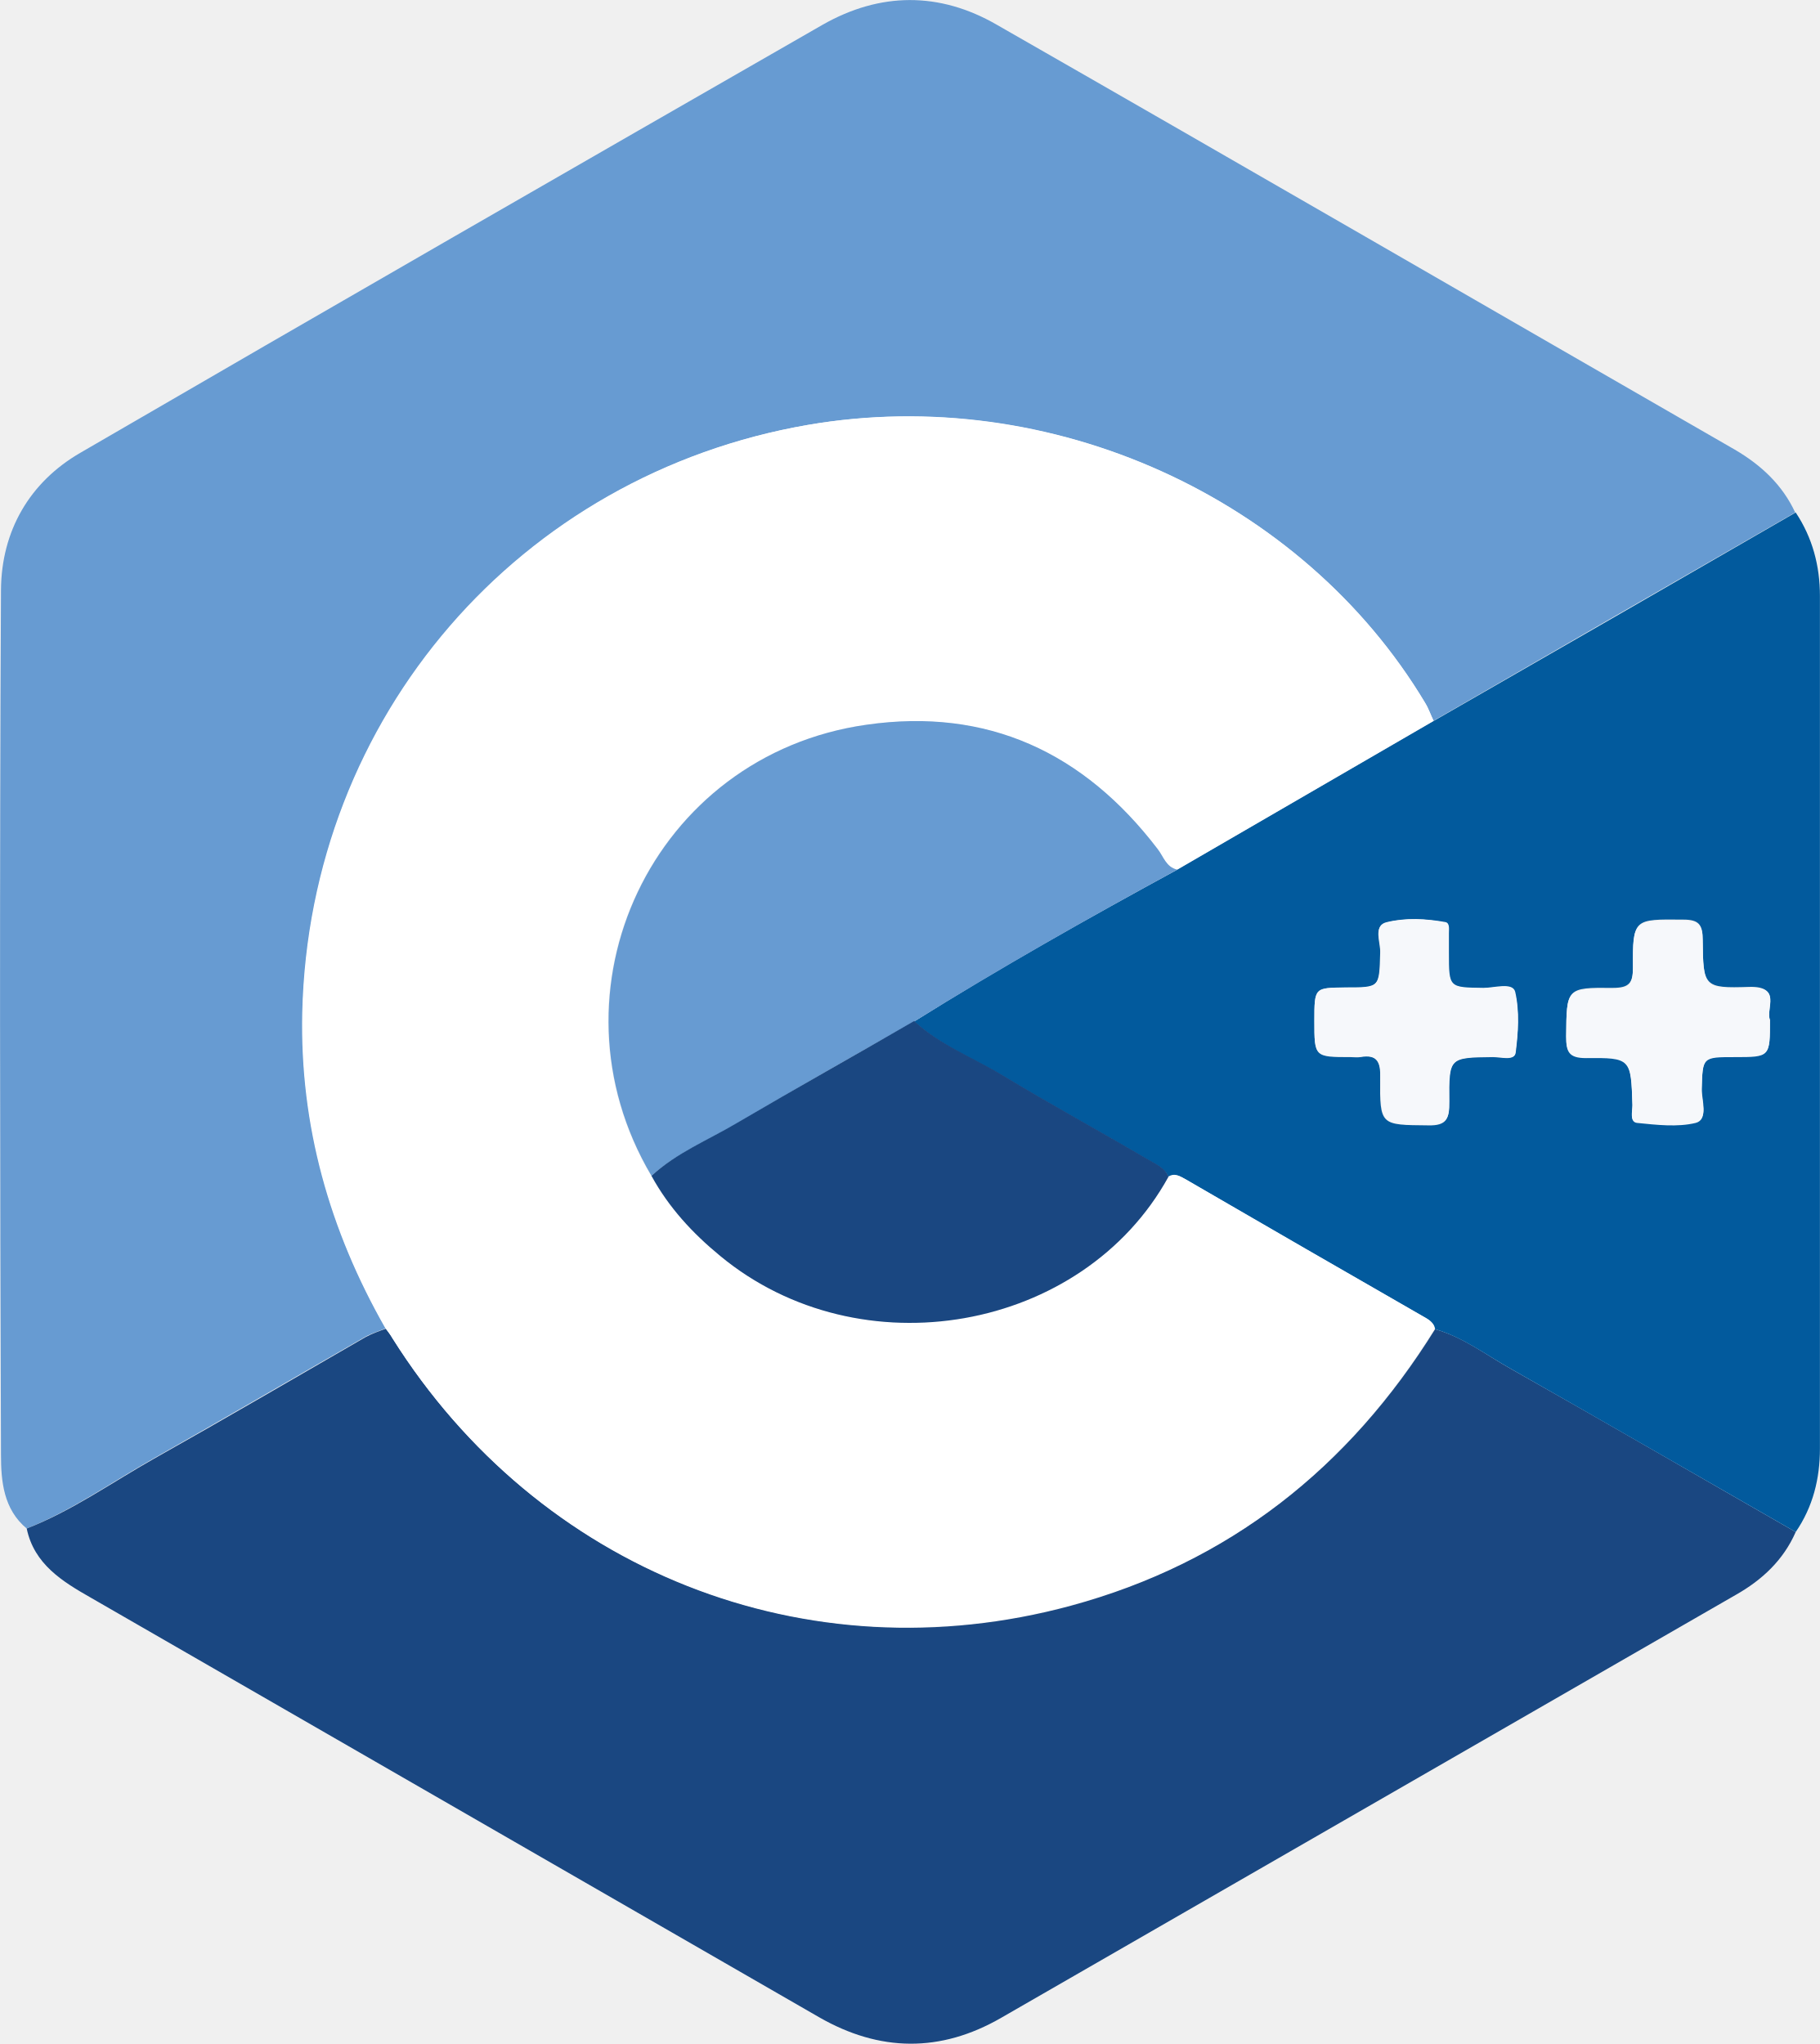
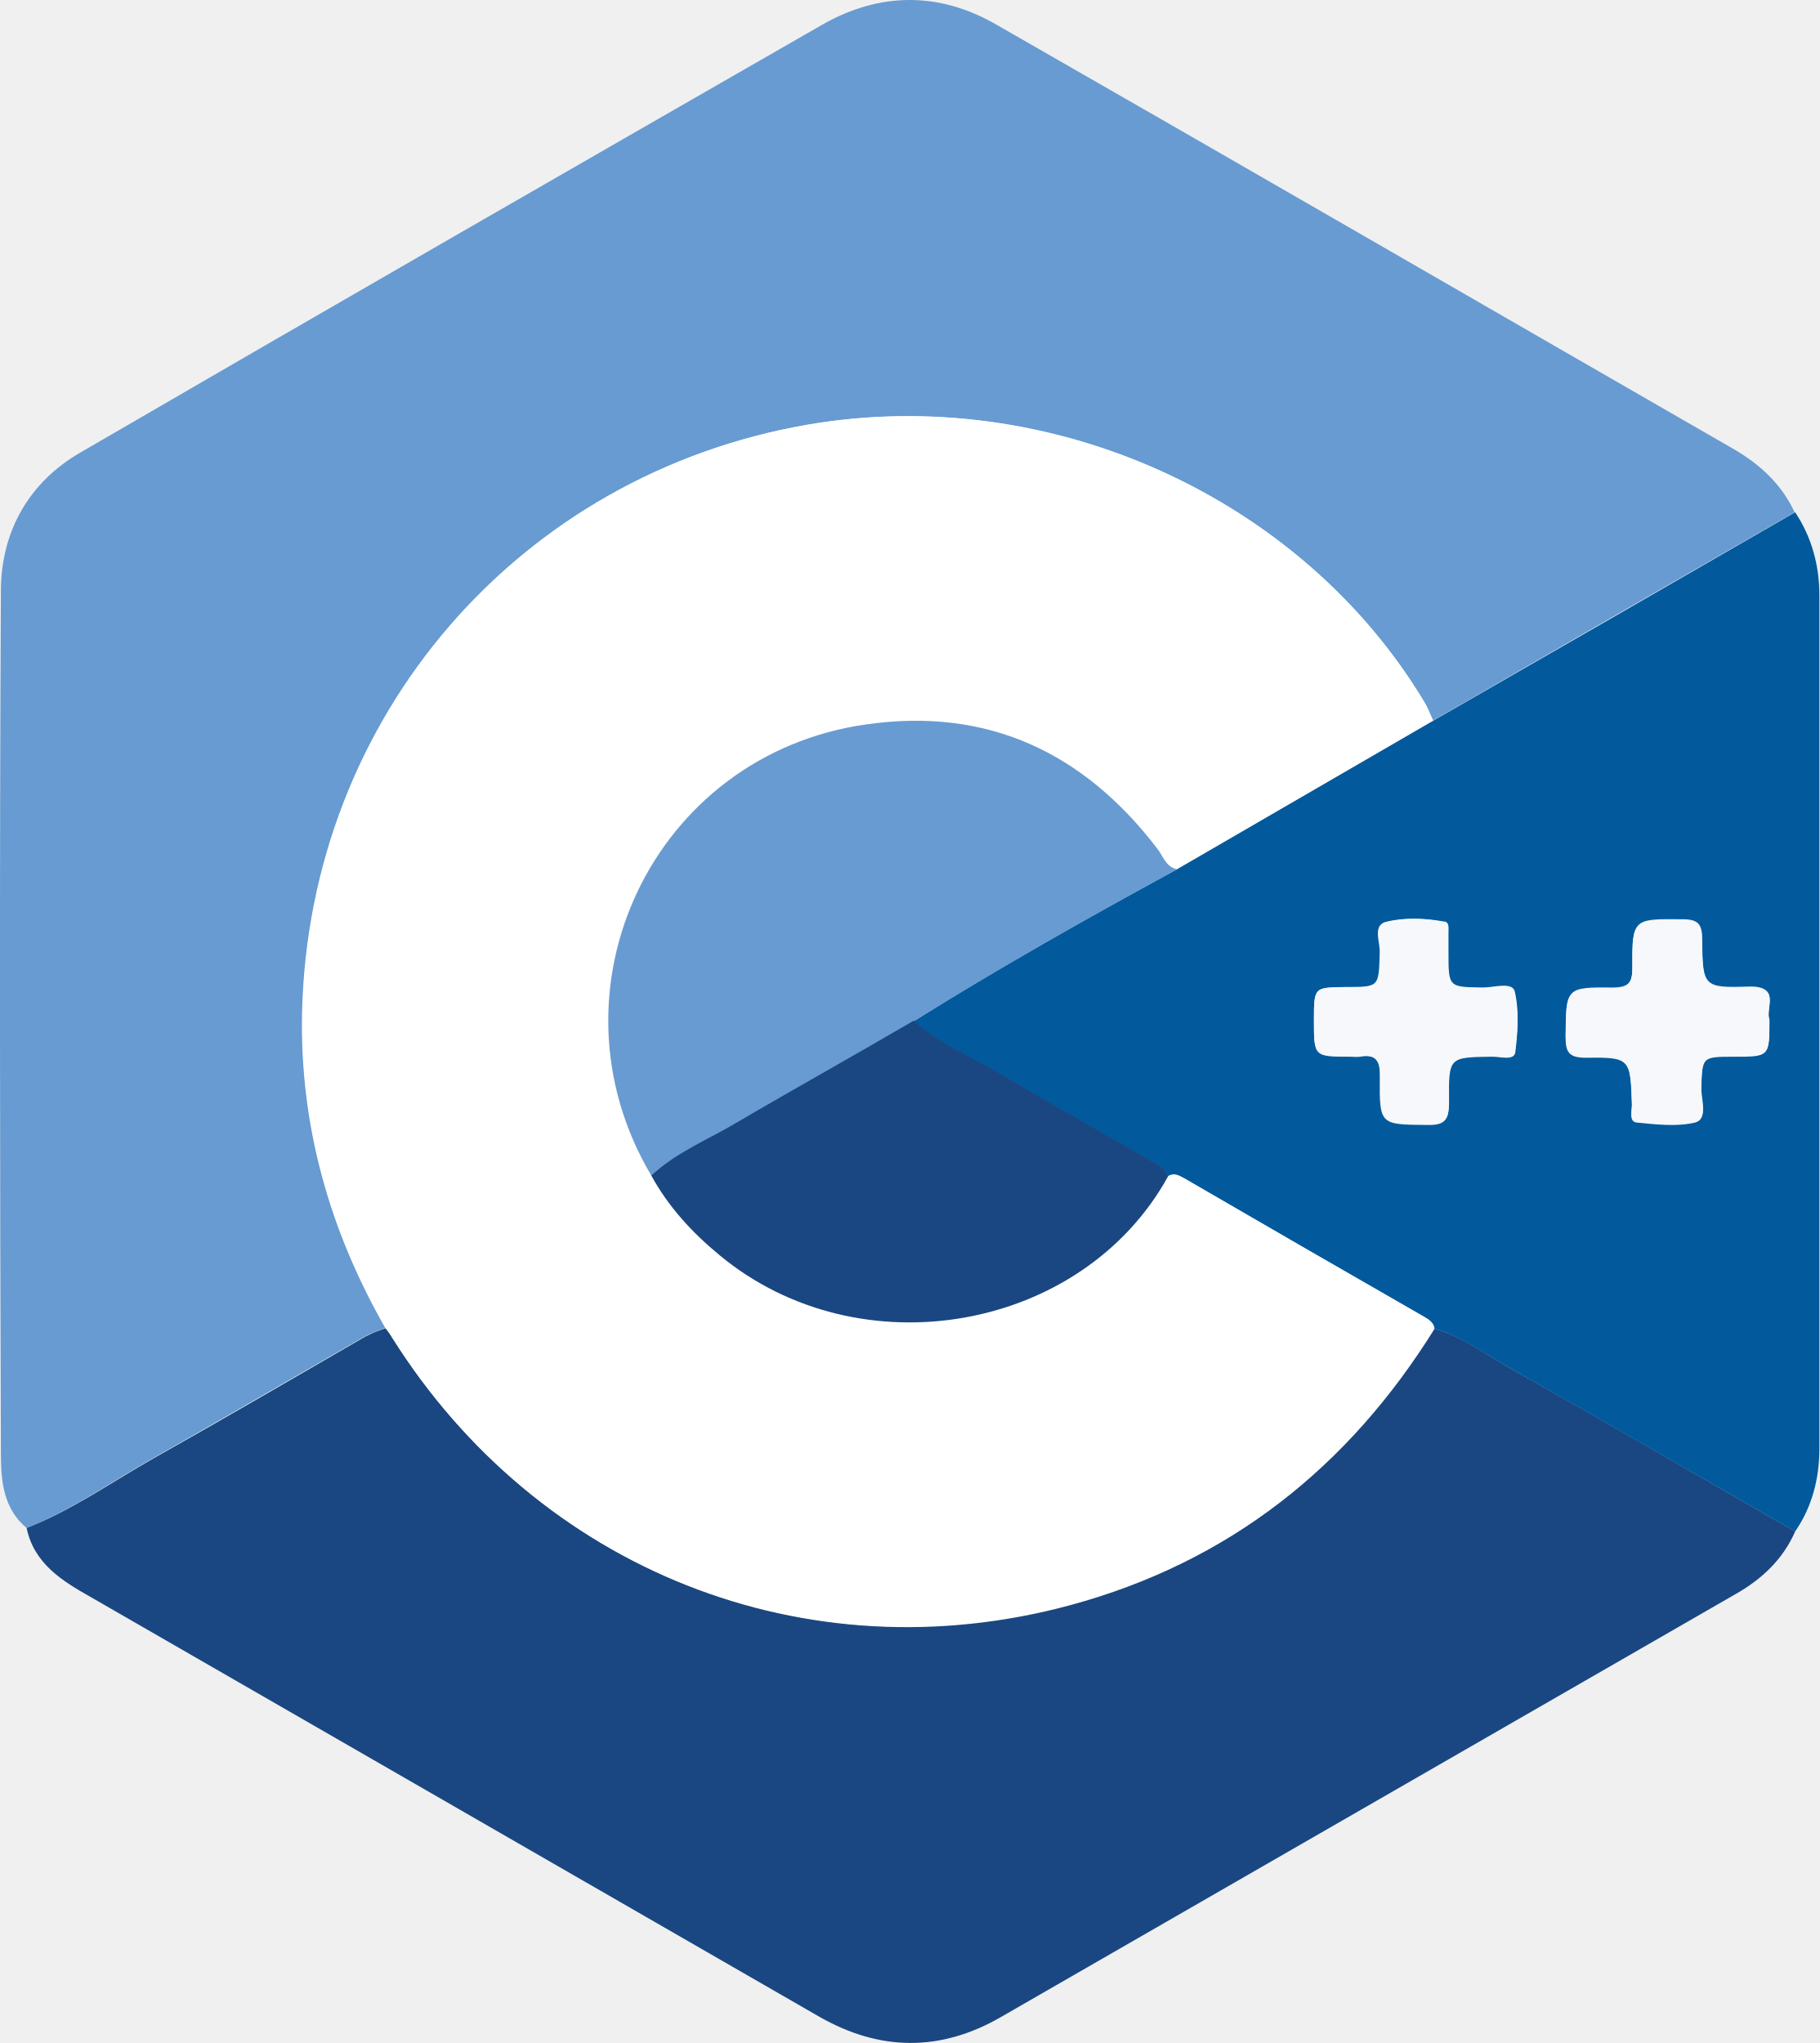
- <svg xmlns="http://www.w3.org/2000/svg" version="1.1" id="Layer_1" x="0px" y="0px" viewBox="0 0 367.9 413.2" enable-background="new 0 0 367.9 413.2" xml:space="preserve">
+ <svg xmlns="http://www.w3.org/2000/svg" version="1.1" id="Layer_1" x="0px" y="0px" viewBox="19.5 0.1 2774.9 3116.1" enable-background="new 19.5 0.1 2774.9 3116.1" xml:space="preserve">
  <g>
    <g>
-       <path fill="#679BD2" d="M5.4,309c-4.7-3.9-5.2-9.6-5.2-14.9c-0.2-58.3-0.3-116.6,0-174.9c0.1-11.8,5.7-21.7,16.1-27.7    c49.9-29,100-57.8,150-86.5c11.6-6.6,23.6-6.7,35.2,0c49.8,28.5,99.5,57.3,149.2,85.9c5.3,3.1,9.6,7.1,12.2,12.7    c-24.4,14-48.7,28-73.1,42.1c-0.6-1.2-1-2.4-1.7-3.6c-24.8-41.5-75.7-64.6-124.8-56.2C105.3,96,62.6,144.8,61.2,204.7    c-0.5,22.7,5.5,44,16.8,63.8c-1.4,0.6-2.8,1-4.1,1.7c-14.3,8.2-28.5,16.5-42.8,24.6C22.6,299.6,14.6,305.3,5.4,309z" />
-       <path fill="#1A4781" d="M5.4,309c9.2-3.6,17.2-9.3,25.7-14.1c14.4-8.1,28.6-16.4,42.8-24.6c1.3-0.7,2.7-1.2,4.1-1.7    c0.5,0.7,1,1.3,1.4,2c29.5,46.9,83.6,68.5,137.1,54c32-8.7,56.2-27.9,73.6-55.9c5.7,1.6,10.3,5.2,15.3,8    c19.3,10.9,38.4,22,57.6,33c-2.5,5.7-6.8,9.7-12.1,12.7c-49.5,28.5-99,57-148.5,85.5c-12.3,7.1-24.6,6.9-36.8-0.1    c-49.1-28.3-98.1-56.5-147.2-84.8C12.6,319.7,6.9,316.2,5.4,309z" />
-       <path fill="#025A9D" d="M363,309.7c-19.2-11-38.4-22.1-57.6-33c-5-2.8-9.7-6.4-15.3-8c-0.1-1.1-0.9-1.6-1.8-2.2    c-16.2-9.3-32.4-18.6-48.5-28c-1.2-0.7-2.2-1.4-3.6-0.5c-0.7-1.9-2.6-2.6-4.1-3.5c-9.7-5.7-19.6-11.1-29.2-16.9    c-6-3.6-12.8-6.2-18.1-11.1c17.4-10.9,35.2-20.9,53.2-30.7c17.3-10,34.6-20.1,51.9-30.1c24.4-14,48.7-28,73.1-42.1    c3.4,5.1,4.9,10.8,4.9,16.9c0,57.4,0,114.9,0,172.3C367.9,298.9,366.5,304.6,363,309.7z M265.7,206.4c0,7.3,0,7.3,7.3,7.3    c0.7,0,1.3,0.1,2,0c3.4-0.6,4.1,1,4,4.2c-0.1,9.7,0.1,9.5,9.7,9.6c3.8,0.1,4.3-1.4,4.2-4.7c-0.1-9,0-9,8.9-9.1    c1.6,0,4.3,0.8,4.5-0.8c0.6-4.1,0.9-8.4-0.1-12.3c-0.5-2-4.2-0.8-6.4-0.8c-7-0.1-7-0.1-7-7.1c0-1.3,0-2.7,0-4c0-0.8,0.2-2-0.7-2.2    c-3.9-0.8-8.1-1-11.8,0c-2.8,0.7-1.2,4-1.3,6.1c-0.2,7.1-0.1,7.1-7,7.1C265.7,199.6,265.7,199.6,265.7,206.4z M357.8,206.2    c-0.9-2.2,2.4-6.9-4.2-6.7c-9.2,0.3-9.3,0-9.4-9.6c0-3-0.8-4-3.9-4c-10.1-0.1-10.2-0.2-10.2,9.6c0,3.2-0.7,4.2-4.1,4.2    c-9.4-0.1-9.3,0.1-9.4,9.7c0,3,0.5,4.3,4,4.3c9.1-0.1,9.1,0.1,9.4,9.6c0,1.3-0.6,3.4,0.9,3.5c3.9,0.4,8.1,1,11.9,0    c2.6-0.7,1.2-4.4,1.2-6.7c0.2-6.6,0.1-6.6,6.7-6.6C357.8,213.6,357.8,213.6,357.8,206.2z" />
-       <path fill="#FFFFFF" d="M236.1,237.9c1.4-0.9,2.4-0.1,3.6,0.5c16.2,9.4,32.3,18.7,48.5,28c0.9,0.5,1.6,1.1,1.8,2.2    c-17.4,28.1-41.6,47.3-73.6,55.9c-53.4,14.5-107.6-7.1-137.1-54c-0.4-0.7-0.9-1.4-1.4-2c-11.3-19.8-17.3-41-16.8-63.8    c1.4-59.9,44-108.8,102.2-118.8c49.1-8.5,99.9,14.7,124.8,56.2c0.7,1.1,1.1,2.4,1.7,3.6c-17.3,10-34.6,20.1-51.9,30.1    c-2.3-0.4-2.8-2.6-4-4.2c-14.8-19.5-34.3-28.5-58.8-25.1c-43.2,6.1-65.7,53.7-43.5,91.2c3.5,6.3,8.3,11.5,13.9,16.1    C173.8,277.3,218.9,269.4,236.1,237.9z" />
-       <path fill="#679BD2" d="M131.7,237.7c-22.2-37.5,0.3-85.1,43.5-91.2c24.4-3.5,43.9,5.6,58.8,25.1c1.2,1.5,1.7,3.7,4,4.2    c-18,9.8-35.8,19.9-53.2,30.7c-12,6.8-24,13.6-35.8,20.6C143.2,230.5,136.8,233.1,131.7,237.7z" />
-       <path fill="#1A4781" d="M131.7,237.7c5.1-4.7,11.4-7.2,17.3-10.7c11.9-7,23.9-13.7,35.8-20.6c5.3,4.9,12,7.4,18.1,11.1    c9.6,5.8,19.5,11.2,29.2,16.9c1.5,0.9,3.4,1.6,4.1,3.5c-17.3,31.4-62.3,39.4-90.6,16C140,249.3,135.2,244.1,131.7,237.7z" />
-       <path fill="#F6F8FB" d="M265.7,206.4c0-6.7,0-6.7,6.4-6.8c6.9,0,6.8,0,7-7.1c0.1-2.1-1.6-5.5,1.3-6.1c3.8-0.9,7.9-0.7,11.8,0    c0.9,0.2,0.7,1.4,0.7,2.2c0,1.3,0,2.7,0,4c0,7.1,0,7,7,7.1c2.2,0,5.9-1.2,6.4,0.8c0.9,3.9,0.6,8.3,0.1,12.3    c-0.2,1.6-2.9,0.8-4.5,0.8c-8.9,0.1-9,0.1-8.9,9.1c0,3.2-0.4,4.7-4.2,4.7c-9.6-0.1-9.7,0.1-9.7-9.6c0-3.1-0.6-4.7-4-4.2    c-0.6,0.1-1.3,0-2,0C265.7,213.6,265.7,213.6,265.7,206.4z" />
-       <path fill="#F6F8FB" d="M357.8,206.2c0,7.5,0,7.5-7.1,7.5c-6.6,0-6.5,0-6.7,6.6c-0.1,2.3,1.4,6-1.2,6.7c-3.7,0.9-7.9,0.4-11.9,0    c-1.5-0.2-0.9-2.3-0.9-3.5c-0.3-9.5-0.3-9.7-9.4-9.6c-3.5,0-4-1.3-4-4.3c0.1-9.7-0.1-9.8,9.4-9.7c3.4,0,4.1-1,4.1-4.2    c-0.1-9.8,0.1-9.7,10.2-9.6c3.1,0,3.9,1,3.9,4c0.1,9.6,0.2,9.9,9.4,9.6C360.3,199.3,356.9,203.9,357.8,206.2z" />
+       <path fill="#679BD2" d="M60.1,2330.7c-35.5-29.4-39.2-72.4-39.2-112.4c-1.5-439.7-2.3-879.5,0-1319.2c0.8-89,43-163.7,121.4-208.9    c376.4-218.7,754.3-436,1131.4-652.5c87.5-49.8,178-50.5,265.5,0c375.6,215,750.5,432.2,1125.4,647.9c40,23.4,72.4,53.6,92,95.8    c-184,105.6-367.3,211.2-551.4,317.6c-4.5-9.1-7.5-18.1-12.8-27.2c-187.1-313-571-487.3-941.3-423.9    C813.6,724.1,491.6,1092.2,481,1544c-3.8,171.2,41.5,331.9,126.7,481.2c-10.6,4.5-21.1,7.5-30.9,12.8    c-107.9,61.9-215,124.5-322.8,185.6C189.8,2259.8,129.5,2302.8,60.1,2330.7z" />
+       <path fill="#1A4781" d="M60.1,2330.7c69.4-27.2,129.7-70.1,193.9-106.4c108.6-61.1,215.7-123.7,322.8-185.6    c9.8-5.3,20.4-9.1,30.9-12.8c3.8,5.3,7.5,9.8,10.6,15.1c222.5,353.8,630.6,516.7,1034.1,407.3c241.4-65.6,423.9-210.4,555.2-421.6    c43,12.1,77.7,39.2,115.4,60.3c145.6,82.2,289.6,165.9,434.5,248.9c-18.9,43-51.3,73.2-91.3,95.8    c-373.4,215-746.7,429.9-1120.1,644.9c-92.8,53.6-185.6,52-277.6-0.8c-370.4-213.5-740-426.2-1110.3-639.6    C114.4,2411.5,71.4,2385.1,60.1,2330.7z" />
+       <path fill="#025A9D" d="M2757.4,2336c-144.8-83-289.6-166.7-434.5-248.9c-37.7-21.1-73.2-48.3-115.4-60.3    c-0.8-8.3-6.8-12.1-13.6-16.6c-122.2-70.1-244.4-140.3-365.8-211.2c-9.1-5.3-16.6-10.6-27.2-3.8c-5.3-14.3-19.6-19.6-30.9-26.4    c-73.2-43-147.8-83.7-220.3-127.5c-45.3-27.2-96.5-46.8-136.5-83.7c131.2-82.2,265.5-157.6,401.3-231.6    c130.5-75.4,261-151.6,391.5-227c184-105.6,367.3-211.2,551.4-317.6c25.6,38.5,37,81.5,37,127.5c0,433,0,866.7,0,1299.6    C2794.4,2254.6,2783.8,2297.6,2757.4,2336z M2023.5,1556.8c0,55.1,0,55.1,55.1,55.1c5.3,0,9.8,0.8,15.1,0    c25.6-4.5,30.9,7.5,30.2,31.7c-0.8,73.2,0.8,71.7,73.2,72.4c28.7,0.8,32.4-10.6,31.7-35.5c-0.8-67.9,0-67.9,67.1-68.6    c12.1,0,32.4,6,33.9-6c4.5-30.9,6.8-63.4-0.8-92.8c-3.8-15.1-31.7-6-48.3-6c-52.8-0.8-52.8-0.8-52.8-53.6c0-9.8,0-20.4,0-30.2    c0-6,1.5-15.1-5.3-16.6c-29.4-6-61.1-7.5-89,0c-21.1,5.3-9.1,30.2-9.8,46c-1.5,53.6-0.8,53.6-52.8,53.6    C2023.5,1505.6,2023.5,1505.6,2023.5,1556.8z M2718.2,1555.3c-6.8-16.6,18.1-52-31.7-50.5c-69.4,2.3-70.1,0-70.9-72.4    c0-22.6-6-30.2-29.4-30.2c-76.2-0.8-76.9-1.5-76.9,72.4c0,24.1-5.3,31.7-30.9,31.7c-70.9-0.8-70.1,0.8-70.9,73.2    c0,22.6,3.8,32.4,30.2,32.4c68.6-0.8,68.6,0.8,70.9,72.4c0,9.8-4.5,25.6,6.8,26.4c29.4,3,61.1,7.5,89.8,0    c19.6-5.3,9.1-33.2,9.1-50.5c1.5-49.8,0.8-49.8,50.5-49.8C2718.2,1611.2,2718.2,1611.2,2718.2,1555.3z" />
+       <path fill="#FFFFFF" d="M1800.2,1794.4c10.6-6.8,18.1-0.8,27.2,3.8c122.2,70.9,243.6,141.1,365.8,211.2    c6.8,3.8,12.1,8.3,13.6,16.6c-131.2,212-313.8,356.8-555.2,421.6C1248.9,2557,840,2394.1,617.5,2040.3c-3-5.3-6.8-10.6-10.6-15.1    C521.7,1875.9,476.5,1716,480.2,1544c10.6-451.8,331.9-820.7,770.9-896.1c370.4-64.1,753.5,110.9,941.3,423.9    c5.3,8.3,8.3,18.1,12.8,27.2c-130.5,75.4-261,151.6-391.5,227c-17.3-3-21.1-19.6-30.2-31.7c-111.6-147.1-258.7-215-443.5-189.3    c-325.9,46-495.6,405.1-328.1,687.9c26.4,47.5,62.6,86.7,104.8,121.4C1330.3,2091.6,1670.5,2032,1800.2,1794.4z" />
+       <path fill="#679BD2" d="M1012.8,1792.9c-167.5-282.9,2.3-641.9,328.1-687.9c184-26.4,331.1,42.2,443.5,189.3    c9.1,11.3,12.8,27.9,30.2,31.7c-135.8,73.9-270,150.1-401.3,231.6c-90.5,51.3-181,102.6-270,155.4    C1099.5,1738.6,1051.2,1758.2,1012.8,1792.9z" />
+       <path fill="#1A4781" d="M1012.8,1792.9c38.5-35.5,86-54.3,130.5-80.7c89.8-52.8,180.3-103.3,270-155.4c40,37,90.5,55.8,136.5,83.7    c72.4,43.7,147.1,84.5,220.3,127.5c11.3,6.8,25.6,12.1,30.9,26.4c-130.5,236.8-469.9,297.2-683.4,120.7    C1075.4,1880.4,1039.2,1841.2,1012.8,1792.9z" />
+       <path fill="#F6F8FB" d="M2023.5,1556.8c0-50.5,0-50.5,48.3-51.3c52,0,51.3,0,52.8-53.6c0.8-15.8-12.1-41.5,9.8-46    c28.7-6.8,59.6-5.3,89,0c6.8,1.5,5.3,10.6,5.3,16.6c0,9.8,0,20.4,0,30.2c0,53.6,0,52.8,52.8,53.6c16.6,0,44.5-9.1,48.3,6    c6.8,29.4,4.5,62.6,0.8,92.8c-1.5,12.1-21.9,6-33.9,6c-67.1,0.8-67.9,0.8-67.1,68.6c0,24.1-3,35.5-31.7,35.5    c-72.4-0.8-73.2,0.8-73.2-72.4c0-23.4-4.5-35.5-30.2-31.7c-4.5,0.8-9.8,0-15.1,0C2023.5,1611.2,2023.5,1611.2,2023.5,1556.8z" />
+       <path fill="#F6F8FB" d="M2718.2,1555.3c0,56.6,0,56.6-53.6,56.6c-49.8,0-49,0-50.5,49.8c-0.8,17.3,10.6,45.3-9.1,50.5    c-27.9,6.8-59.6,3-89.8,0c-11.3-1.5-6.8-17.3-6.8-26.4c-2.3-71.7-2.3-73.2-70.9-72.4c-26.4,0-30.2-9.8-30.2-32.4    c0.8-73.2-0.8-73.9,70.9-73.2c25.6,0,30.9-7.5,30.9-31.7c-0.8-73.9,0.8-73.2,76.9-72.4c23.4,0,29.4,7.5,29.4,30.2    c0.8,72.4,1.5,74.7,70.9,72.4C2737.1,1503.3,2711.4,1538,2718.2,1555.3z" />
    </g>
  </g>
</svg>
